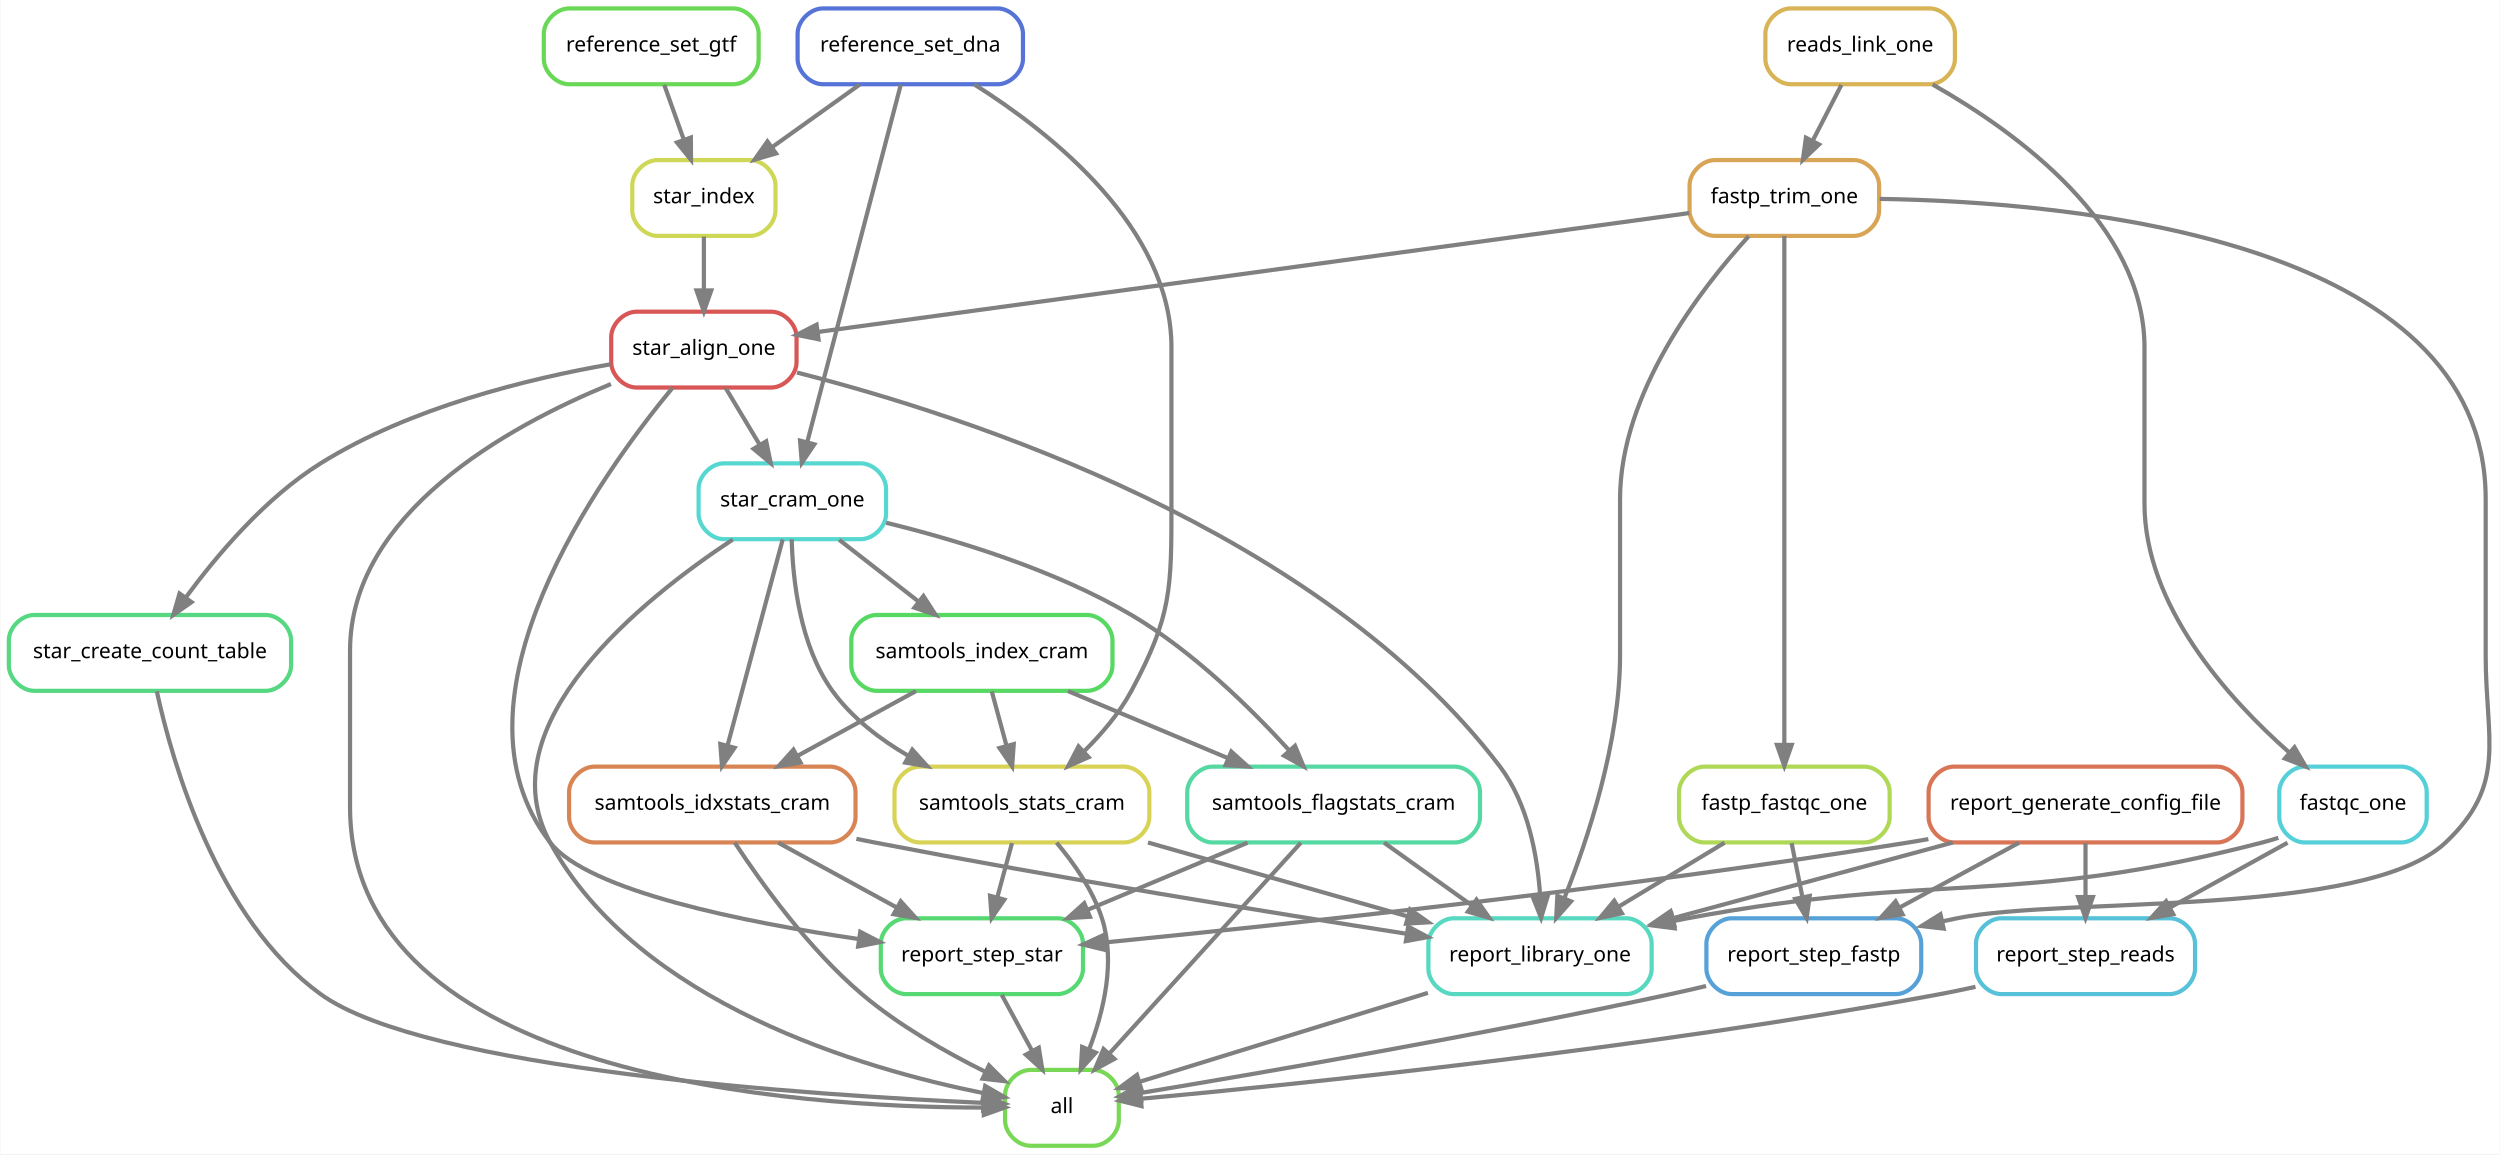
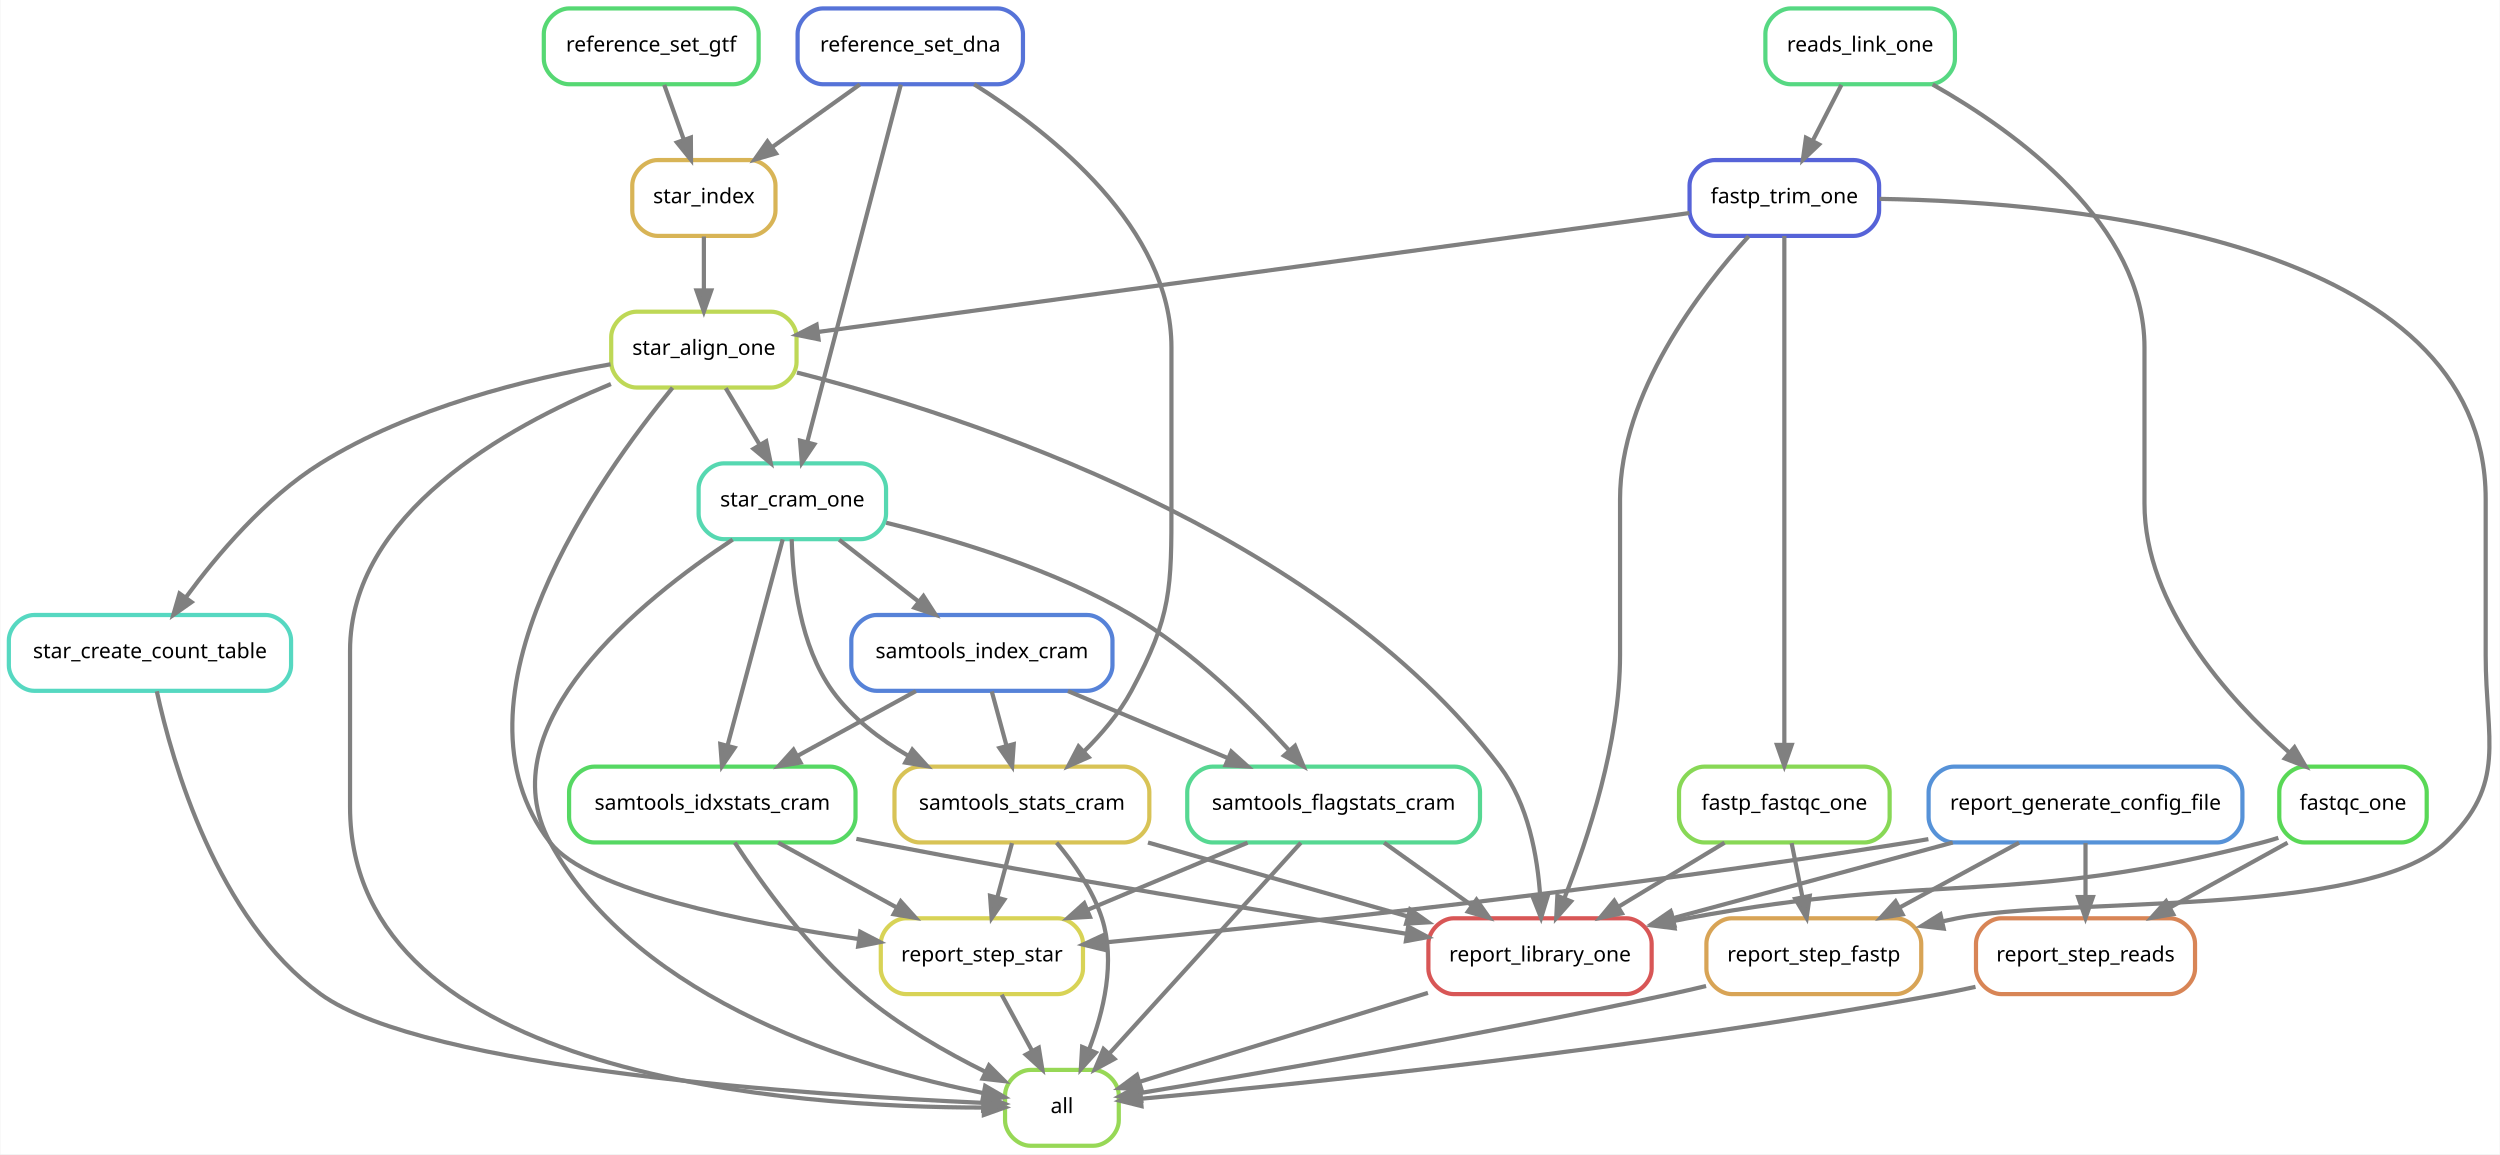
<svg xmlns="http://www.w3.org/2000/svg" width="1187pt" height="548pt" viewBox="0.00 0.00 1186.60 548.00">
  <g id="graph0" class="graph" transform="scale(1 1) rotate(0) translate(4 544)">
    <polygon fill="white" stroke="transparent" points="-4,4 -4,-544 1182.6,-544 1182.6,4 -4,4" />
    <g id="node1" class="node">
-       <path fill="none" stroke="#78d856" stroke-width="2" d="M515,-36C515,-36 485,-36 485,-36 479,-36 473,-30 473,-24 473,-24 473,-12 473,-12 473,-6 479,0 485,0 485,0 515,0 515,0 521,0 527,-6 527,-12 527,-12 527,-24 527,-24 527,-30 521,-36 515,-36" />
+       <path fill="none" stroke="#97d856" stroke-width="2" d="M515,-36C515,-36 485,-36 485,-36 479,-36 473,-30 473,-24 473,-24 473,-12 473,-12 473,-6 479,0 485,0 485,0 515,0 515,0 521,0 527,-6 527,-12 527,-12 527,-24 527,-24 527,-30 521,-36 515,-36" />
      <text text-anchor="middle" x="500" y="-15.5" font-family="sans" font-size="10.00">all</text>
    </g>
    <g id="node2" class="node">
-       <path fill="none" stroke="#56d8d0" stroke-width="2" d="M404.5,-324C404.5,-324 339.5,-324 339.5,-324 333.5,-324 327.5,-318 327.5,-312 327.5,-312 327.5,-300 327.5,-300 327.5,-294 333.5,-288 339.5,-288 339.5,-288 404.5,-288 404.5,-288 410.5,-288 416.5,-294 416.5,-300 416.5,-300 416.5,-312 416.5,-312 416.5,-318 410.5,-324 404.5,-324" />
+       <path fill="none" stroke="#56d8b1" stroke-width="2" d="M404.5,-324C404.5,-324 339.5,-324 339.5,-324 333.5,-324 327.5,-318 327.5,-312 327.5,-312 327.5,-300 327.5,-300 327.5,-294 333.5,-288 339.5,-288 339.5,-288 404.5,-288 404.5,-288 410.5,-288 416.5,-294 416.5,-300 416.5,-300 416.5,-312 416.5,-312 416.5,-318 410.5,-324 404.5,-324" />
      <text text-anchor="middle" x="372" y="-303.5" font-family="sans" font-size="10.00">star_cram_one</text>
    </g>
-     <g id="edge1" class="edge">
+     <g id="edge9" class="edge">
      <path fill="none" stroke="grey" stroke-width="2" d="M343.69,-287.82C300.56,-259.34 226.47,-199.93 257,-144 298.73,-67.56 405.57,-36.47 462.68,-25" />
      <polygon fill="grey" stroke="grey" stroke-width="2" points="463.57,-28.39 472.74,-23.08 462.26,-21.52 463.57,-28.39" />
    </g>
    <g id="node9" class="node">
-       <path fill="none" stroke="#d8d356" stroke-width="2" d="M529.5,-180C529.5,-180 432.5,-180 432.5,-180 426.5,-180 420.5,-174 420.5,-168 420.5,-168 420.5,-156 420.5,-156 420.5,-150 426.5,-144 432.5,-144 432.5,-144 529.5,-144 529.5,-144 535.5,-144 541.5,-150 541.5,-156 541.5,-156 541.5,-168 541.5,-168 541.5,-174 535.5,-180 529.5,-180" />
+       <path fill="none" stroke="#d8c356" stroke-width="2" d="M529.5,-180C529.5,-180 432.5,-180 432.5,-180 426.5,-180 420.5,-174 420.5,-168 420.5,-168 420.5,-156 420.5,-156 420.5,-150 426.5,-144 432.5,-144 432.5,-144 529.5,-144 529.5,-144 535.5,-144 541.5,-150 541.5,-156 541.5,-156 541.5,-168 541.5,-168 541.5,-174 535.5,-180 529.5,-180" />
      <text text-anchor="middle" x="481" y="-159.5" font-family="sans" font-size="10.00">samtools_stats_cram</text>
    </g>
-     <g id="edge18" class="edge">
+     <g id="edge19" class="edge">
      <path fill="none" stroke="grey" stroke-width="2" d="M371.7,-287.97C372.19,-268.76 375.57,-237.41 391,-216 400.22,-203.21 413.56,-192.99 427.16,-185.08" />
      <polygon fill="grey" stroke="grey" stroke-width="2" points="428.98,-188.07 436.09,-180.2 425.63,-181.92 428.98,-188.07" />
    </g>
    <g id="node10" class="node">
-       <path fill="none" stroke="#56d863" stroke-width="2" d="M512,-252C512,-252 412,-252 412,-252 406,-252 400,-246 400,-240 400,-240 400,-228 400,-228 400,-222 406,-216 412,-216 412,-216 512,-216 512,-216 518,-216 524,-222 524,-228 524,-228 524,-240 524,-240 524,-246 518,-252 512,-252" />
+       <path fill="none" stroke="#5682d8" stroke-width="2" d="M512,-252C512,-252 412,-252 412,-252 406,-252 400,-246 400,-240 400,-240 400,-228 400,-228 400,-222 406,-216 412,-216 412,-216 512,-216 512,-216 518,-216 524,-222 524,-228 524,-228 524,-240 524,-240 524,-246 518,-252 512,-252" />
      <text text-anchor="middle" x="462" y="-231.5" font-family="sans" font-size="10.00">samtools_index_cram</text>
    </g>
    <g id="edge21" class="edge">
      <path fill="none" stroke="grey" stroke-width="2" d="M394.25,-287.7C405.58,-278.88 419.53,-268.03 431.82,-258.47" />
      <polygon fill="grey" stroke="grey" stroke-width="2" points="434.26,-261.01 440.01,-252.1 429.97,-255.48 434.26,-261.01" />
    </g>
    <g id="node11" class="node">
-       <path fill="none" stroke="#56d8a2" stroke-width="2" d="M686.5,-180C686.5,-180 571.5,-180 571.5,-180 565.5,-180 559.5,-174 559.5,-168 559.5,-168 559.5,-156 559.5,-156 559.5,-150 565.5,-144 571.5,-144 571.5,-144 686.5,-144 686.5,-144 692.5,-144 698.5,-150 698.5,-156 698.5,-156 698.5,-168 698.5,-168 698.5,-174 692.5,-180 686.5,-180" />
+       <path fill="none" stroke="#56d892" stroke-width="2" d="M686.5,-180C686.5,-180 571.5,-180 571.5,-180 565.5,-180 559.5,-174 559.5,-168 559.5,-168 559.5,-156 559.5,-156 559.5,-150 565.5,-144 571.5,-144 571.5,-144 686.5,-144 686.5,-144 692.5,-144 698.5,-150 698.5,-156 698.5,-156 698.5,-168 698.5,-168 698.5,-174 692.5,-180 686.5,-180" />
      <text text-anchor="middle" x="629" y="-159.5" font-family="sans" font-size="10.00">samtools_flagstats_cram</text>
    </g>
    <g id="edge22" class="edge">
      <path fill="none" stroke="grey" stroke-width="2" d="M416.53,-295.8C450.12,-287.6 496.5,-273.52 533,-252 562.21,-234.78 589.98,-207.4 608.07,-187.55" />
      <polygon fill="grey" stroke="grey" stroke-width="2" points="610.68,-189.88 614.74,-180.09 605.46,-185.21 610.68,-189.88" />
    </g>
    <g id="node12" class="node">
-       <path fill="none" stroke="#d88556" stroke-width="2" d="M390,-180C390,-180 278,-180 278,-180 272,-180 266,-174 266,-168 266,-168 266,-156 266,-156 266,-150 272,-144 278,-144 278,-144 390,-144 390,-144 396,-144 402,-150 402,-156 402,-156 402,-168 402,-168 402,-174 396,-180 390,-180" />
+       <path fill="none" stroke="#56d863" stroke-width="2" d="M390,-180C390,-180 278,-180 278,-180 272,-180 266,-174 266,-168 266,-168 266,-156 266,-156 266,-150 272,-144 278,-144 278,-144 390,-144 390,-144 396,-144 402,-150 402,-156 402,-156 402,-168 402,-168 402,-174 396,-180 390,-180" />
      <text text-anchor="middle" x="334" y="-159.5" font-family="sans" font-size="10.00">samtools_idxstats_cram</text>
    </g>
    <g id="edge24" class="edge">
      <path fill="none" stroke="grey" stroke-width="2" d="M367.42,-287.87C360.91,-263.56 348.94,-218.82 341.23,-190.01" />
      <polygon fill="grey" stroke="grey" stroke-width="2" points="344.57,-188.94 338.6,-180.19 337.8,-190.75 344.57,-188.94" />
    </g>
    <g id="node3" class="node">
-       <path fill="none" stroke="#d85656" stroke-width="2" d="M362,-396C362,-396 298,-396 298,-396 292,-396 286,-390 286,-384 286,-384 286,-372 286,-372 286,-366 292,-360 298,-360 298,-360 362,-360 362,-360 368,-360 374,-366 374,-372 374,-372 374,-384 374,-384 374,-390 368,-396 362,-396" />
+       <path fill="none" stroke="#bed856" stroke-width="2" d="M362,-396C362,-396 298,-396 298,-396 292,-396 286,-390 286,-384 286,-384 286,-372 286,-372 286,-366 292,-360 298,-360 298,-360 362,-360 362,-360 368,-360 374,-366 374,-372 374,-372 374,-384 374,-384 374,-390 368,-396 362,-396" />
      <text text-anchor="middle" x="330" y="-375.5" font-family="sans" font-size="10.00">star_align_one</text>
    </g>
-     <g id="edge2" class="edge">
+     <g id="edge3" class="edge">
      <path fill="none" stroke="grey" stroke-width="2" d="M285.86,-361.67C236.08,-341.24 162,-299.92 162,-235 162,-235 162,-235 162,-161 162,-31.64 375.03,-18.18 462.85,-18.12" />
      <polygon fill="grey" stroke="grey" stroke-width="2" points="462.89,-21.62 472.91,-18.18 462.93,-14.62 462.89,-21.62" />
    </g>
-     <g id="edge11" class="edge">
+     <g id="edge12" class="edge">
      <path fill="none" stroke="grey" stroke-width="2" d="M340.38,-359.7C345.26,-351.56 351.19,-341.69 356.58,-332.7" />
      <polygon fill="grey" stroke="grey" stroke-width="2" points="359.59,-334.48 361.74,-324.1 353.59,-330.88 359.59,-334.48" />
    </g>
    <g id="node13" class="node">
-       <path fill="none" stroke="#56d882" stroke-width="2" d="M122,-252C122,-252 12,-252 12,-252 6,-252 0,-246 0,-240 0,-240 0,-228 0,-228 0,-222 6,-216 12,-216 12,-216 122,-216 122,-216 128,-216 134,-222 134,-228 134,-228 134,-240 134,-240 134,-246 128,-252 122,-252" />
+       <path fill="none" stroke="#56d8c1" stroke-width="2" d="M122,-252C122,-252 12,-252 12,-252 6,-252 0,-246 0,-240 0,-240 0,-228 0,-228 0,-222 6,-216 12,-216 12,-216 122,-216 122,-216 128,-216 134,-222 134,-228 134,-228 134,-240 134,-240 134,-246 128,-252 122,-252" />
      <text text-anchor="middle" x="67" y="-231.5" font-family="sans" font-size="10.00">star_create_count_table</text>
    </g>
    <g id="edge26" class="edge">
      <path fill="none" stroke="grey" stroke-width="2" d="M285.69,-371.04C247.01,-364.29 190.58,-350.57 148,-324 121.75,-307.62 98.77,-280.41 84.05,-260.38" />
      <polygon fill="grey" stroke="grey" stroke-width="2" points="86.74,-258.12 78.08,-252.02 81.04,-262.19 86.74,-258.12" />
    </g>
    <g id="node19" class="node">
-       <path fill="none" stroke="#56d873" stroke-width="2" d="M498,-108C498,-108 426,-108 426,-108 420,-108 414,-102 414,-96 414,-96 414,-84 414,-84 414,-78 420,-72 426,-72 426,-72 498,-72 498,-72 504,-72 510,-78 510,-84 510,-84 510,-96 510,-96 510,-102 504,-108 498,-108" />
+       <path fill="none" stroke="#d8d356" stroke-width="2" d="M498,-108C498,-108 426,-108 426,-108 420,-108 414,-102 414,-96 414,-96 414,-84 414,-84 414,-78 420,-72 426,-72 426,-72 498,-72 498,-72 504,-72 510,-78 510,-84 510,-84 510,-96 510,-96 510,-102 504,-108 498,-108" />
      <text text-anchor="middle" x="462" y="-87.5" font-family="sans" font-size="10.00">report_step_star</text>
    </g>
    <g id="edge34" class="edge">
      <path fill="none" stroke="grey" stroke-width="2" d="M315.13,-359.92C281.09,-318.68 204.31,-212.04 257,-144 274.87,-120.93 349.42,-106.09 403.48,-98.14" />
      <polygon fill="grey" stroke="grey" stroke-width="2" points="404.25,-101.57 413.65,-96.69 403.26,-94.64 404.25,-101.57" />
    </g>
    <g id="node20" class="node">
-       <path fill="none" stroke="#56d8c1" stroke-width="2" d="M768,-108C768,-108 686,-108 686,-108 680,-108 674,-102 674,-96 674,-96 674,-84 674,-84 674,-78 680,-72 686,-72 686,-72 768,-72 768,-72 774,-72 780,-78 780,-84 780,-84 780,-96 780,-96 780,-102 774,-108 768,-108" />
+       <path fill="none" stroke="#d85656" stroke-width="2" d="M768,-108C768,-108 686,-108 686,-108 680,-108 674,-102 674,-96 674,-96 674,-84 674,-84 674,-78 680,-72 686,-72 686,-72 768,-72 768,-72 774,-72 780,-78 780,-84 780,-84 780,-96 780,-96 780,-102 774,-108 768,-108" />
      <text text-anchor="middle" x="727" y="-87.5" font-family="sans" font-size="10.00">report_library_one</text>
    </g>
    <g id="edge39" class="edge">
      <path fill="none" stroke="grey" stroke-width="2" d="M374.19,-367.11C454.14,-346.8 622.45,-292.51 708,-180 721.41,-162.36 725.83,-137.34 727.09,-118.31" />
      <polygon fill="grey" stroke="grey" stroke-width="2" points="730.59,-118.31 727.5,-108.18 723.59,-118.03 730.59,-118.31" />
    </g>
    <g id="node4" class="node">
-       <path fill="none" stroke="#d8a456" stroke-width="2" d="M876,-468C876,-468 810,-468 810,-468 804,-468 798,-462 798,-456 798,-456 798,-444 798,-444 798,-438 804,-432 810,-432 810,-432 876,-432 876,-432 882,-432 888,-438 888,-444 888,-444 888,-456 888,-456 888,-462 882,-468 876,-468" />
+       <path fill="none" stroke="#5663d8" stroke-width="2" d="M876,-468C876,-468 810,-468 810,-468 804,-468 798,-462 798,-456 798,-456 798,-444 798,-444 798,-438 804,-432 810,-432 810,-432 876,-432 876,-432 882,-432 888,-438 888,-444 888,-444 888,-456 888,-456 888,-462 882,-468 876,-468" />
      <text text-anchor="middle" x="843" y="-447.5" font-family="sans" font-size="10.00">fastp_trim_one</text>
    </g>
    <g id="edge13" class="edge">
      <path fill="none" stroke="grey" stroke-width="2" d="M797.92,-442.85C703.61,-429.98 485.8,-400.26 384.12,-386.38" />
      <polygon fill="grey" stroke="grey" stroke-width="2" points="384.44,-382.9 374.06,-385.01 383.5,-389.83 384.44,-382.9" />
    </g>
    <g id="node17" class="node">
-       <path fill="none" stroke="#56a2d8" stroke-width="2" d="M896,-108C896,-108 818,-108 818,-108 812,-108 806,-102 806,-96 806,-96 806,-84 806,-84 806,-78 812,-72 818,-72 818,-72 896,-72 896,-72 902,-72 908,-78 908,-84 908,-84 908,-96 908,-96 908,-102 902,-108 896,-108" />
+       <path fill="none" stroke="#d8a456" stroke-width="2" d="M896,-108C896,-108 818,-108 818,-108 812,-108 806,-102 806,-96 806,-96 806,-84 806,-84 806,-78 812,-72 818,-72 818,-72 896,-72 896,-72 902,-72 908,-78 908,-84 908,-84 908,-96 908,-96 908,-102 902,-108 896,-108" />
      <text text-anchor="middle" x="857" y="-87.5" font-family="sans" font-size="10.00">report_step_fastp</text>
    </g>
    <g id="edge30" class="edge">
      <path fill="none" stroke="grey" stroke-width="2" d="M888.26,-449.57C979.3,-448.12 1176,-430.66 1176,-307 1176,-307 1176,-307 1176,-233 1176,-192.55 1186.4,-171.78 1157,-144 1119.08,-108.16 976.14,-118.34 925,-108 922.69,-107.53 920.33,-107.04 917.96,-106.52" />
      <polygon fill="grey" stroke="grey" stroke-width="2" points="918.65,-103.09 908.13,-104.31 917.11,-109.92 918.65,-103.09" />
    </g>
    <g id="node18" class="node">
-       <path fill="none" stroke="#afd856" stroke-width="2" d="M881,-180C881,-180 805,-180 805,-180 799,-180 793,-174 793,-168 793,-168 793,-156 793,-156 793,-150 799,-144 805,-144 805,-144 881,-144 881,-144 887,-144 893,-150 893,-156 893,-156 893,-168 893,-168 893,-174 887,-180 881,-180" />
+       <path fill="none" stroke="#88d856" stroke-width="2" d="M881,-180C881,-180 805,-180 805,-180 799,-180 793,-174 793,-168 793,-168 793,-156 793,-156 793,-150 799,-144 805,-144 805,-144 881,-144 881,-144 887,-144 893,-150 893,-156 893,-156 893,-168 893,-168 893,-174 887,-180 881,-180" />
      <text text-anchor="middle" x="843" y="-159.5" font-family="sans" font-size="10.00">fastp_fastqc_one</text>
    </g>
    <g id="edge33" class="edge">
      <path fill="none" stroke="grey" stroke-width="2" d="M843,-431.97C843,-384.29 843,-249.18 843,-190.63" />
      <polygon fill="grey" stroke="grey" stroke-width="2" points="846.5,-190.31 843,-180.31 839.5,-190.31 846.5,-190.31" />
    </g>
-     <g id="edge44" class="edge">
+     <g id="edge46" class="edge">
      <path fill="none" stroke="grey" stroke-width="2" d="M826.08,-431.85C803.13,-406.71 765,-357.35 765,-307 765,-307 765,-307 765,-233 765,-191.63 749.77,-145.72 738.59,-117.61" />
      <polygon fill="grey" stroke="grey" stroke-width="2" points="741.72,-116.02 734.69,-108.09 735.24,-118.67 741.72,-116.02" />
    </g>
    <g id="node5" class="node">
-       <path fill="none" stroke="#d8b456" stroke-width="2" d="M912,-540C912,-540 846,-540 846,-540 840,-540 834,-534 834,-528 834,-528 834,-516 834,-516 834,-510 840,-504 846,-504 846,-504 912,-504 912,-504 918,-504 924,-510 924,-516 924,-516 924,-528 924,-528 924,-534 918,-540 912,-540" />
+       <path fill="none" stroke="#56d882" stroke-width="2" d="M912,-540C912,-540 846,-540 846,-540 840,-540 834,-534 834,-528 834,-528 834,-516 834,-516 834,-510 840,-504 846,-504 846,-504 912,-504 912,-504 918,-504 924,-510 924,-516 924,-516 924,-528 924,-528 924,-534 918,-540 912,-540" />
      <text text-anchor="middle" x="879" y="-519.5" font-family="sans" font-size="10.00">reads_link_one</text>
    </g>
    <g id="edge15" class="edge">
      <path fill="none" stroke="grey" stroke-width="2" d="M870.1,-503.7C866,-495.73 861.05,-486.1 856.51,-477.26" />
      <polygon fill="grey" stroke="grey" stroke-width="2" points="859.48,-475.4 851.8,-468.1 853.26,-478.6 859.48,-475.4" />
    </g>
    <g id="node15" class="node">
-       <path fill="none" stroke="#56d0d8" stroke-width="2" d="M1136,-180C1136,-180 1090,-180 1090,-180 1084,-180 1078,-174 1078,-168 1078,-168 1078,-156 1078,-156 1078,-150 1084,-144 1090,-144 1090,-144 1136,-144 1136,-144 1142,-144 1148,-150 1148,-156 1148,-156 1148,-168 1148,-168 1148,-174 1142,-180 1136,-180" />
+       <path fill="none" stroke="#59d856" stroke-width="2" d="M1136,-180C1136,-180 1090,-180 1090,-180 1084,-180 1078,-174 1078,-168 1078,-168 1078,-156 1078,-156 1078,-150 1084,-144 1090,-144 1090,-144 1136,-144 1136,-144 1142,-144 1148,-150 1148,-156 1148,-156 1148,-168 1148,-168 1148,-174 1142,-180 1136,-180" />
      <text text-anchor="middle" x="1113" y="-159.5" font-family="sans" font-size="10.00">fastqc_one</text>
    </g>
    <g id="edge29" class="edge">
      <path fill="none" stroke="grey" stroke-width="2" d="M913.42,-503.87C953.41,-481.24 1014,-437.34 1014,-379 1014,-379 1014,-379 1014,-305 1014,-256.38 1053.54,-212.5 1082.65,-186.78" />
      <polygon fill="grey" stroke="grey" stroke-width="2" points="1085.22,-189.19 1090.54,-180.03 1080.66,-183.87 1085.22,-189.19" />
    </g>
    <g id="node6" class="node">
-       <path fill="none" stroke="#ced856" stroke-width="2" d="M352,-468C352,-468 308,-468 308,-468 302,-468 296,-462 296,-456 296,-456 296,-444 296,-444 296,-438 302,-432 308,-432 308,-432 352,-432 352,-432 358,-432 364,-438 364,-444 364,-444 364,-456 364,-456 364,-462 358,-468 352,-468" />
+       <path fill="none" stroke="#d8b456" stroke-width="2" d="M352,-468C352,-468 308,-468 308,-468 302,-468 296,-462 296,-456 296,-456 296,-444 296,-444 296,-438 302,-432 308,-432 308,-432 352,-432 352,-432 358,-432 364,-438 364,-444 364,-444 364,-456 364,-456 364,-462 358,-468 352,-468" />
      <text text-anchor="middle" x="330" y="-447.5" font-family="sans" font-size="10.00">star_index</text>
    </g>
    <g id="edge14" class="edge">
      <path fill="none" stroke="grey" stroke-width="2" d="M330,-431.7C330,-423.98 330,-414.71 330,-406.11" />
      <polygon fill="grey" stroke="grey" stroke-width="2" points="333.5,-406.1 330,-396.1 326.5,-406.1 333.5,-406.1" />
    </g>
    <g id="node7" class="node">
      <path fill="none" stroke="#5673d8" stroke-width="2" d="M469.5,-540C469.5,-540 386.5,-540 386.5,-540 380.5,-540 374.5,-534 374.5,-528 374.5,-528 374.5,-516 374.5,-516 374.5,-510 380.5,-504 386.5,-504 386.5,-504 469.5,-504 469.5,-504 475.5,-504 481.5,-510 481.5,-516 481.5,-516 481.5,-528 481.5,-528 481.5,-534 475.5,-540 469.5,-540" />
      <text text-anchor="middle" x="428" y="-519.5" font-family="sans" font-size="10.00">reference_set_dna</text>
    </g>
-     <g id="edge12" class="edge">
+     <g id="edge11" class="edge">
      <path fill="none" stroke="grey" stroke-width="2" d="M423.51,-503.85C413.8,-466.75 390.79,-378.81 379.09,-334.1" />
      <polygon fill="grey" stroke="grey" stroke-width="2" points="382.43,-333.02 376.51,-324.23 375.66,-334.79 382.43,-333.02" />
    </g>
-     <g id="edge17" class="edge">
+     <g id="edge16" class="edge">
      <path fill="none" stroke="grey" stroke-width="2" d="M404.03,-503.88C391.45,-494.89 375.87,-483.76 362.25,-474.03" />
      <polygon fill="grey" stroke="grey" stroke-width="2" points="364.24,-471.15 354.07,-468.19 360.17,-476.85 364.24,-471.15" />
    </g>
-     <g id="edge20" class="edge">
+     <g id="edge18" class="edge">
      <path fill="none" stroke="grey" stroke-width="2" d="M458.33,-503.96C495.04,-480.82 552,-435.79 552,-379 552,-379 552,-379 552,-305 552,-264.55 552.15,-251.63 533,-216 527.29,-205.37 518.8,-195.43 510.34,-187.1" />
      <polygon fill="grey" stroke="grey" stroke-width="2" points="512.67,-184.48 502.97,-180.21 507.88,-189.6 512.67,-184.48" />
    </g>
    <g id="node8" class="node">
-       <path fill="none" stroke="#68d856" stroke-width="2" d="M344,-540C344,-540 266,-540 266,-540 260,-540 254,-534 254,-528 254,-528 254,-516 254,-516 254,-510 260,-504 266,-504 266,-504 344,-504 344,-504 350,-504 356,-510 356,-516 356,-516 356,-528 356,-528 356,-534 350,-540 344,-540" />
+       <path fill="none" stroke="#56d873" stroke-width="2" d="M344,-540C344,-540 266,-540 266,-540 260,-540 254,-534 254,-528 254,-528 254,-516 254,-516 254,-510 260,-504 266,-504 266,-504 344,-504 344,-504 350,-504 356,-510 356,-516 356,-516 356,-528 356,-528 356,-534 350,-540 344,-540" />
      <text text-anchor="middle" x="305" y="-519.5" font-family="sans" font-size="10.00">reference_set_gtf</text>
    </g>
-     <g id="edge16" class="edge">
+     <g id="edge17" class="edge">
      <path fill="none" stroke="grey" stroke-width="2" d="M311.18,-503.7C314,-495.81 317.39,-486.3 320.52,-477.55" />
      <polygon fill="grey" stroke="grey" stroke-width="2" points="323.82,-478.7 323.89,-468.1 317.23,-476.34 323.82,-478.7" />
    </g>
-     <g id="edge3" class="edge">
+     <g id="edge7" class="edge">
      <path fill="none" stroke="grey" stroke-width="2" d="M497.46,-143.92C505.65,-134.22 514.7,-121.37 519,-108 525.61,-87.44 519.74,-63.46 512.84,-45.58" />
      <polygon fill="grey" stroke="grey" stroke-width="2" points="516.06,-44.2 508.97,-36.33 509.6,-46.91 516.06,-44.2" />
    </g>
-     <g id="edge35" class="edge">
+     <g id="edge37" class="edge">
      <path fill="none" stroke="grey" stroke-width="2" d="M476.3,-143.7C474.19,-135.9 471.64,-126.51 469.28,-117.83" />
      <polygon fill="grey" stroke="grey" stroke-width="2" points="472.64,-116.84 466.64,-108.1 465.88,-118.67 472.64,-116.84" />
    </g>
-     <g id="edge40" class="edge">
+     <g id="edge44" class="edge">
      <path fill="none" stroke="grey" stroke-width="2" d="M540.86,-143.97C578.2,-133.34 626.19,-119.69 664.09,-108.9" />
      <polygon fill="grey" stroke="grey" stroke-width="2" points="665.33,-112.19 673.99,-106.08 663.42,-105.45 665.33,-112.19" />
    </g>
-     <g id="edge19" class="edge">
+     <g id="edge20" class="edge">
      <path fill="none" stroke="grey" stroke-width="2" d="M466.7,-215.7C468.81,-207.9 471.36,-198.51 473.72,-189.83" />
      <polygon fill="grey" stroke="grey" stroke-width="2" points="477.12,-190.67 476.36,-180.1 470.36,-188.84 477.12,-190.67" />
    </g>
    <g id="edge23" class="edge">
      <path fill="none" stroke="grey" stroke-width="2" d="M502.85,-215.88C525.78,-206.26 554.58,-194.19 578.87,-184.01" />
      <polygon fill="grey" stroke="grey" stroke-width="2" points="580.41,-187.16 588.28,-180.07 577.7,-180.71 580.41,-187.16" />
    </g>
    <g id="edge25" class="edge">
      <path fill="none" stroke="grey" stroke-width="2" d="M430.69,-215.88C413.8,-206.64 392.75,-195.13 374.62,-185.21" />
      <polygon fill="grey" stroke="grey" stroke-width="2" points="375.89,-181.92 365.43,-180.19 372.53,-188.06 375.89,-181.92" />
    </g>
-     <g id="edge9" class="edge">
+     <g id="edge4" class="edge">
      <path fill="none" stroke="grey" stroke-width="2" d="M613.44,-143.87C590.78,-118.92 548.56,-72.45 522.5,-43.77" />
      <polygon fill="grey" stroke="grey" stroke-width="2" points="524.93,-41.24 515.62,-36.19 519.75,-45.94 524.93,-41.24" />
    </g>
-     <g id="edge38" class="edge">
+     <g id="edge35" class="edge">
      <path fill="none" stroke="grey" stroke-width="2" d="M588.15,-143.88C565.22,-134.26 536.42,-122.19 512.13,-112.01" />
      <polygon fill="grey" stroke="grey" stroke-width="2" points="513.3,-108.71 502.72,-108.07 510.59,-115.16 513.3,-108.71" />
    </g>
-     <g id="edge46" class="edge">
+     <g id="edge40" class="edge">
      <path fill="none" stroke="grey" stroke-width="2" d="M652.97,-143.88C665.55,-134.89 681.13,-123.76 694.75,-114.03" />
      <polygon fill="grey" stroke="grey" stroke-width="2" points="696.83,-116.85 702.93,-108.19 692.76,-111.15 696.83,-116.85" />
    </g>
-     <g id="edge4" class="edge">
+     <g id="edge8" class="edge">
      <path fill="none" stroke="grey" stroke-width="2" d="M344.65,-143.95C357.28,-124.72 379.82,-93.34 405,-72 422.62,-57.06 445.1,-44.3 463.76,-35.04" />
      <polygon fill="grey" stroke="grey" stroke-width="2" points="465.37,-38.15 472.85,-30.66 462.33,-31.85 465.37,-38.15" />
    </g>
-     <g id="edge37" class="edge">
+     <g id="edge38" class="edge">
      <path fill="none" stroke="grey" stroke-width="2" d="M365.31,-143.88C382.2,-134.64 403.25,-123.13 421.38,-113.21" />
      <polygon fill="grey" stroke="grey" stroke-width="2" points="423.47,-116.06 430.57,-108.19 420.11,-109.92 423.47,-116.06" />
    </g>
-     <g id="edge42" class="edge">
+     <g id="edge41" class="edge">
      <path fill="none" stroke="grey" stroke-width="2" d="M402.4,-145.71C405.3,-145.12 408.18,-144.55 411,-144 498.34,-127.05 599.9,-110.59 663.81,-100.62" />
      <polygon fill="grey" stroke="grey" stroke-width="2" points="664.39,-104.08 673.73,-99.08 663.32,-97.16 664.39,-104.08" />
    </g>
-     <g id="edge8" class="edge">
+     <g id="edge10" class="edge">
      <path fill="none" stroke="grey" stroke-width="2" d="M70.25,-215.77C77.57,-182.09 98.72,-107.71 148,-72 197.75,-35.95 382.55,-23.93 462.61,-20.36" />
      <polygon fill="grey" stroke="grey" stroke-width="2" points="462.9,-23.85 472.74,-19.92 462.6,-16.85 462.9,-23.85" />
    </g>
    <g id="node14" class="node">
-       <path fill="none" stroke="#56c1d8" stroke-width="2" d="M1026,-108C1026,-108 946,-108 946,-108 940,-108 934,-102 934,-96 934,-96 934,-84 934,-84 934,-78 940,-72 946,-72 946,-72 1026,-72 1026,-72 1032,-72 1038,-78 1038,-84 1038,-84 1038,-96 1038,-96 1038,-102 1032,-108 1026,-108" />
+       <path fill="none" stroke="#d88556" stroke-width="2" d="M1026,-108C1026,-108 946,-108 946,-108 940,-108 934,-102 934,-96 934,-96 934,-84 934,-84 934,-78 940,-72 946,-72 946,-72 1026,-72 1026,-72 1032,-72 1038,-78 1038,-84 1038,-84 1038,-96 1038,-96 1038,-102 1032,-108 1026,-108" />
      <text text-anchor="middle" x="986" y="-87.5" font-family="sans" font-size="10.00">report_step_reads</text>
    </g>
    <g id="edge5" class="edge">
      <path fill="none" stroke="grey" stroke-width="2" d="M933.77,-75.46C928.13,-74.2 922.46,-73.02 917,-72 778.18,-46.17 611,-29.11 537.62,-22.32" />
      <polygon fill="grey" stroke="grey" stroke-width="2" points="537.77,-18.82 527.49,-21.39 537.13,-25.79 537.77,-18.82" />
    </g>
    <g id="edge27" class="edge">
      <path fill="none" stroke="grey" stroke-width="2" d="M1081.93,-143.88C1065.17,-134.64 1044.29,-123.13 1026.3,-113.21" />
      <polygon fill="grey" stroke="grey" stroke-width="2" points="1027.63,-109.95 1017.19,-108.19 1024.26,-116.08 1027.63,-109.95" />
    </g>
-     <g id="edge43" class="edge">
+     <g id="edge45" class="edge">
      <path fill="none" stroke="grey" stroke-width="2" d="M1077.56,-146.21C1075.02,-145.39 1072.49,-144.64 1070,-144 951.54,-113.27 917.3,-130.47 797,-108 794.8,-107.59 792.57,-107.15 790.32,-106.7" />
      <polygon fill="grey" stroke="grey" stroke-width="2" points="790.89,-103.24 780.38,-104.59 789.43,-110.09 790.89,-103.24" />
    </g>
    <g id="node16" class="node">
-       <path fill="none" stroke="#d87556" stroke-width="2" d="M1048.5,-180C1048.5,-180 923.5,-180 923.5,-180 917.5,-180 911.5,-174 911.5,-168 911.5,-168 911.5,-156 911.5,-156 911.5,-150 917.5,-144 923.5,-144 923.5,-144 1048.5,-144 1048.5,-144 1054.5,-144 1060.5,-150 1060.5,-156 1060.5,-156 1060.5,-168 1060.5,-168 1060.5,-174 1054.5,-180 1048.5,-180" />
+       <path fill="none" stroke="#5692d8" stroke-width="2" d="M1048.5,-180C1048.5,-180 923.5,-180 923.5,-180 917.5,-180 911.5,-174 911.5,-168 911.5,-168 911.5,-156 911.5,-156 911.5,-150 917.5,-144 923.5,-144 923.5,-144 1048.5,-144 1048.5,-144 1054.5,-144 1060.5,-150 1060.5,-156 1060.5,-156 1060.5,-168 1060.5,-168 1060.5,-174 1054.5,-180 1048.5,-180" />
      <text text-anchor="middle" x="986" y="-159.5" font-family="sans" font-size="10.00">report_generate_config_file</text>
    </g>
    <g id="edge28" class="edge">
      <path fill="none" stroke="grey" stroke-width="2" d="M986,-143.7C986,-135.98 986,-126.71 986,-118.11" />
      <polygon fill="grey" stroke="grey" stroke-width="2" points="989.5,-118.1 986,-108.1 982.5,-118.1 989.5,-118.1" />
    </g>
-     <g id="edge32" class="edge">
+     <g id="edge31" class="edge">
      <path fill="none" stroke="grey" stroke-width="2" d="M954.44,-143.88C937.34,-134.6 916.02,-123.03 897.68,-113.08" />
      <polygon fill="grey" stroke="grey" stroke-width="2" points="899.14,-109.88 888.68,-108.19 895.8,-116.04 899.14,-109.88" />
    </g>
    <g id="edge36" class="edge">
      <path fill="none" stroke="grey" stroke-width="2" d="M911.4,-145.58C908.23,-145.03 905.08,-144.5 902,-144 765.82,-122.05 604.6,-104.85 520.18,-96.51" />
      <polygon fill="grey" stroke="grey" stroke-width="2" points="520.32,-93.01 510.03,-95.52 519.64,-99.98 520.32,-93.01" />
    </g>
-     <g id="edge41" class="edge">
+     <g id="edge43" class="edge">
      <path fill="none" stroke="grey" stroke-width="2" d="M922.97,-143.97C882.58,-133.05 830.35,-118.93 789.97,-108.02" />
      <polygon fill="grey" stroke="grey" stroke-width="2" points="790.8,-104.62 780.24,-105.39 788.98,-111.38 790.8,-104.62" />
    </g>
    <g id="edge6" class="edge">
      <path fill="none" stroke="grey" stroke-width="2" d="M805.84,-75.84C800.17,-74.49 794.47,-73.18 789,-72 699.07,-52.53 592.4,-34.19 537.22,-25.05" />
      <polygon fill="grey" stroke="grey" stroke-width="2" points="537.64,-21.57 527.21,-23.4 536.51,-28.48 537.64,-21.57" />
    </g>
-     <g id="edge31" class="edge">
+     <g id="edge32" class="edge">
      <path fill="none" stroke="grey" stroke-width="2" d="M846.46,-143.7C848,-135.98 849.86,-126.71 851.58,-118.11" />
      <polygon fill="grey" stroke="grey" stroke-width="2" points="855.05,-118.6 853.58,-108.1 848.19,-117.22 855.05,-118.6" />
    </g>
-     <g id="edge45" class="edge">
+     <g id="edge42" class="edge">
      <path fill="none" stroke="grey" stroke-width="2" d="M814.62,-143.88C799.46,-134.72 780.59,-123.34 764.26,-113.48" />
      <polygon fill="grey" stroke="grey" stroke-width="2" points="765.86,-110.36 755.49,-108.19 762.24,-116.35 765.86,-110.36" />
    </g>
-     <g id="edge7" class="edge">
+     <g id="edge1" class="edge">
      <path fill="none" stroke="grey" stroke-width="2" d="M471.39,-71.7C475.76,-63.64 481.06,-53.89 485.9,-44.98" />
      <polygon fill="grey" stroke="grey" stroke-width="2" points="489.02,-46.56 490.71,-36.1 482.87,-43.22 489.02,-46.56" />
    </g>
-     <g id="edge10" class="edge">
+     <g id="edge2" class="edge">
      <path fill="none" stroke="grey" stroke-width="2" d="M673.78,-72.59C631.74,-59.62 574.15,-41.86 537,-30.41" />
      <polygon fill="grey" stroke="grey" stroke-width="2" points="537.69,-26.96 527.1,-27.36 535.62,-33.65 537.69,-26.96" />
    </g>
  </g>
</svg>
